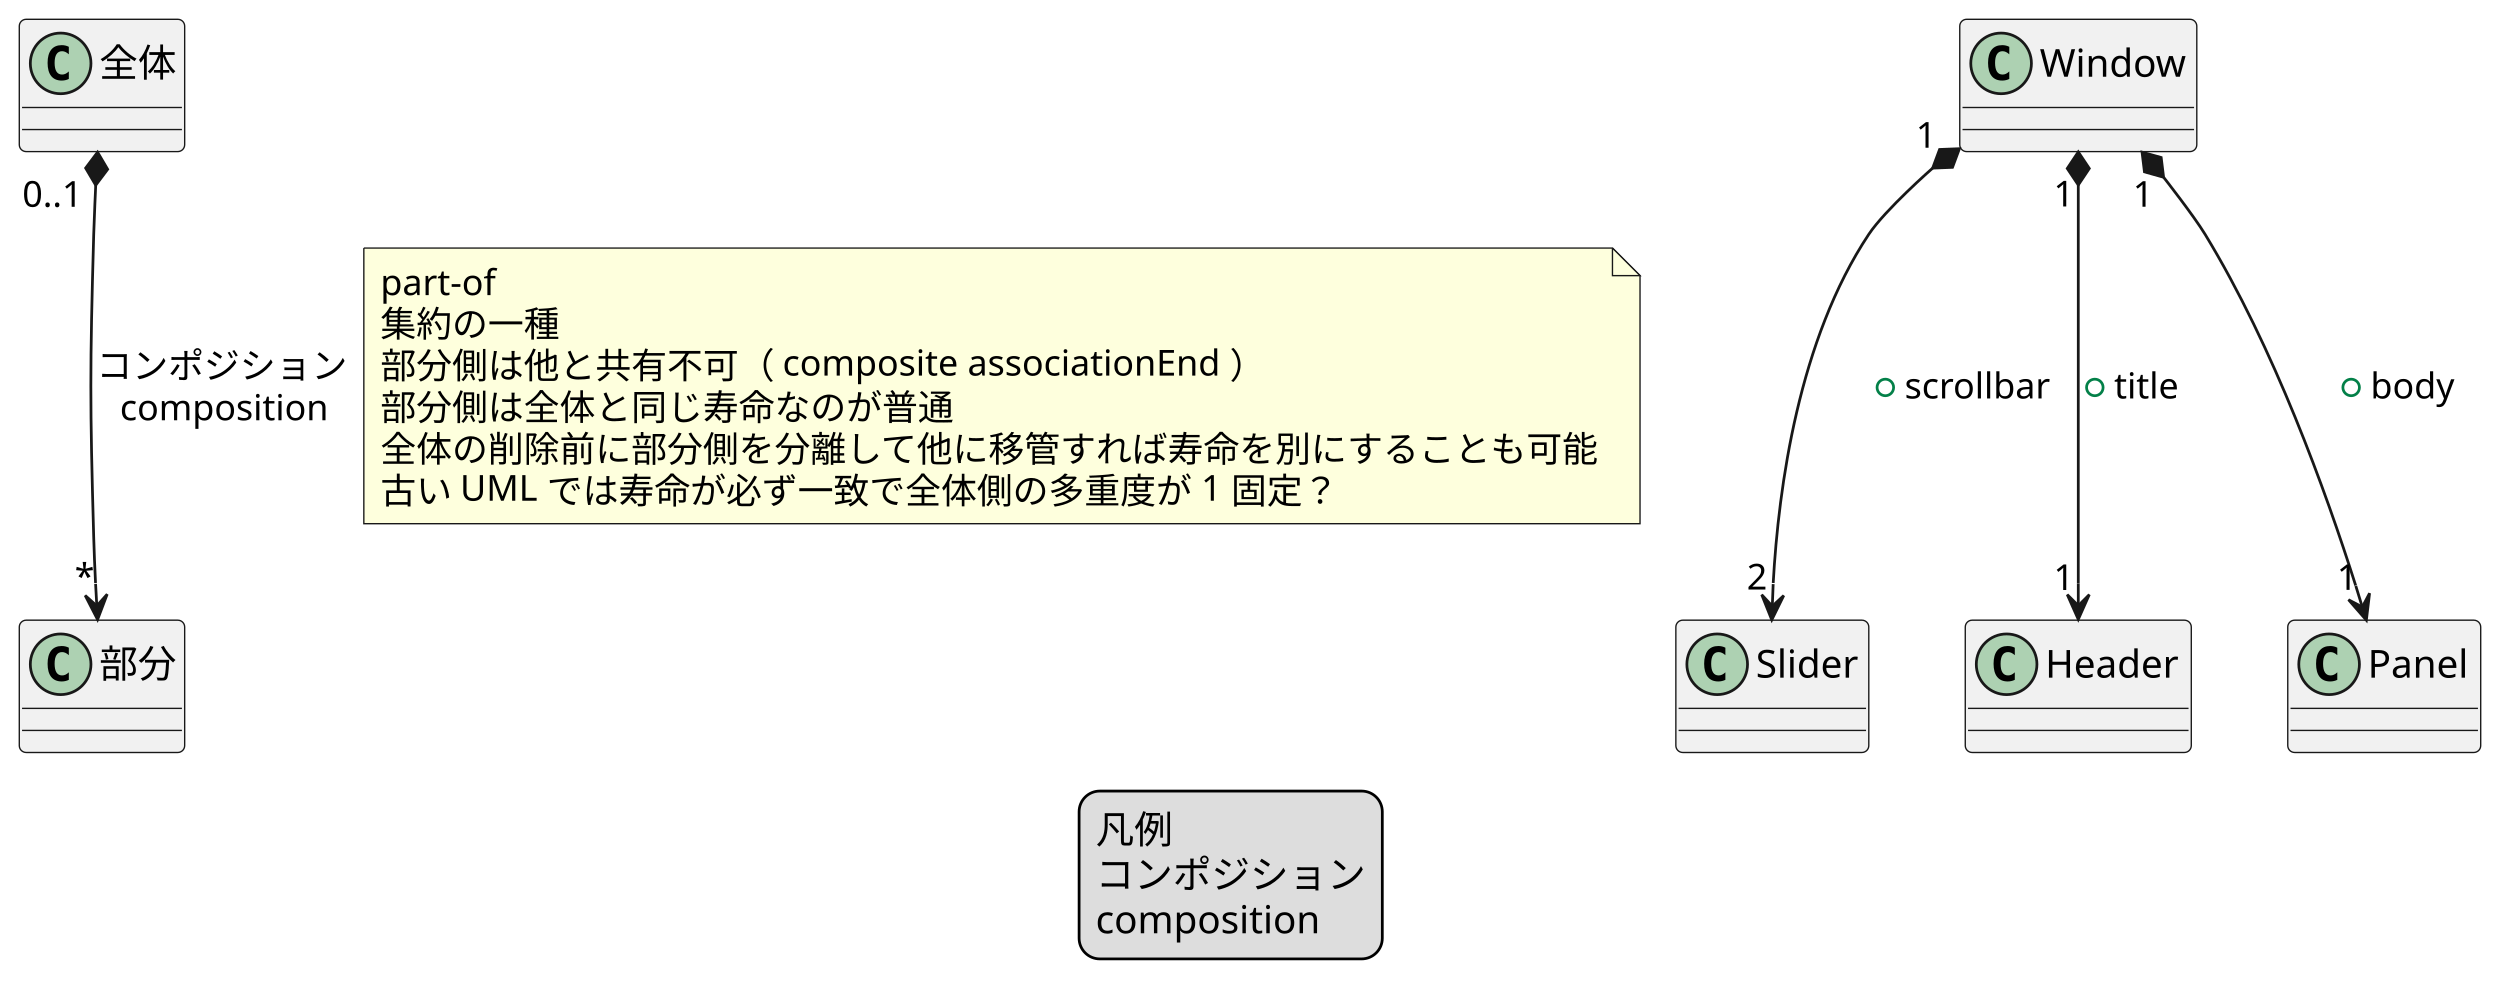
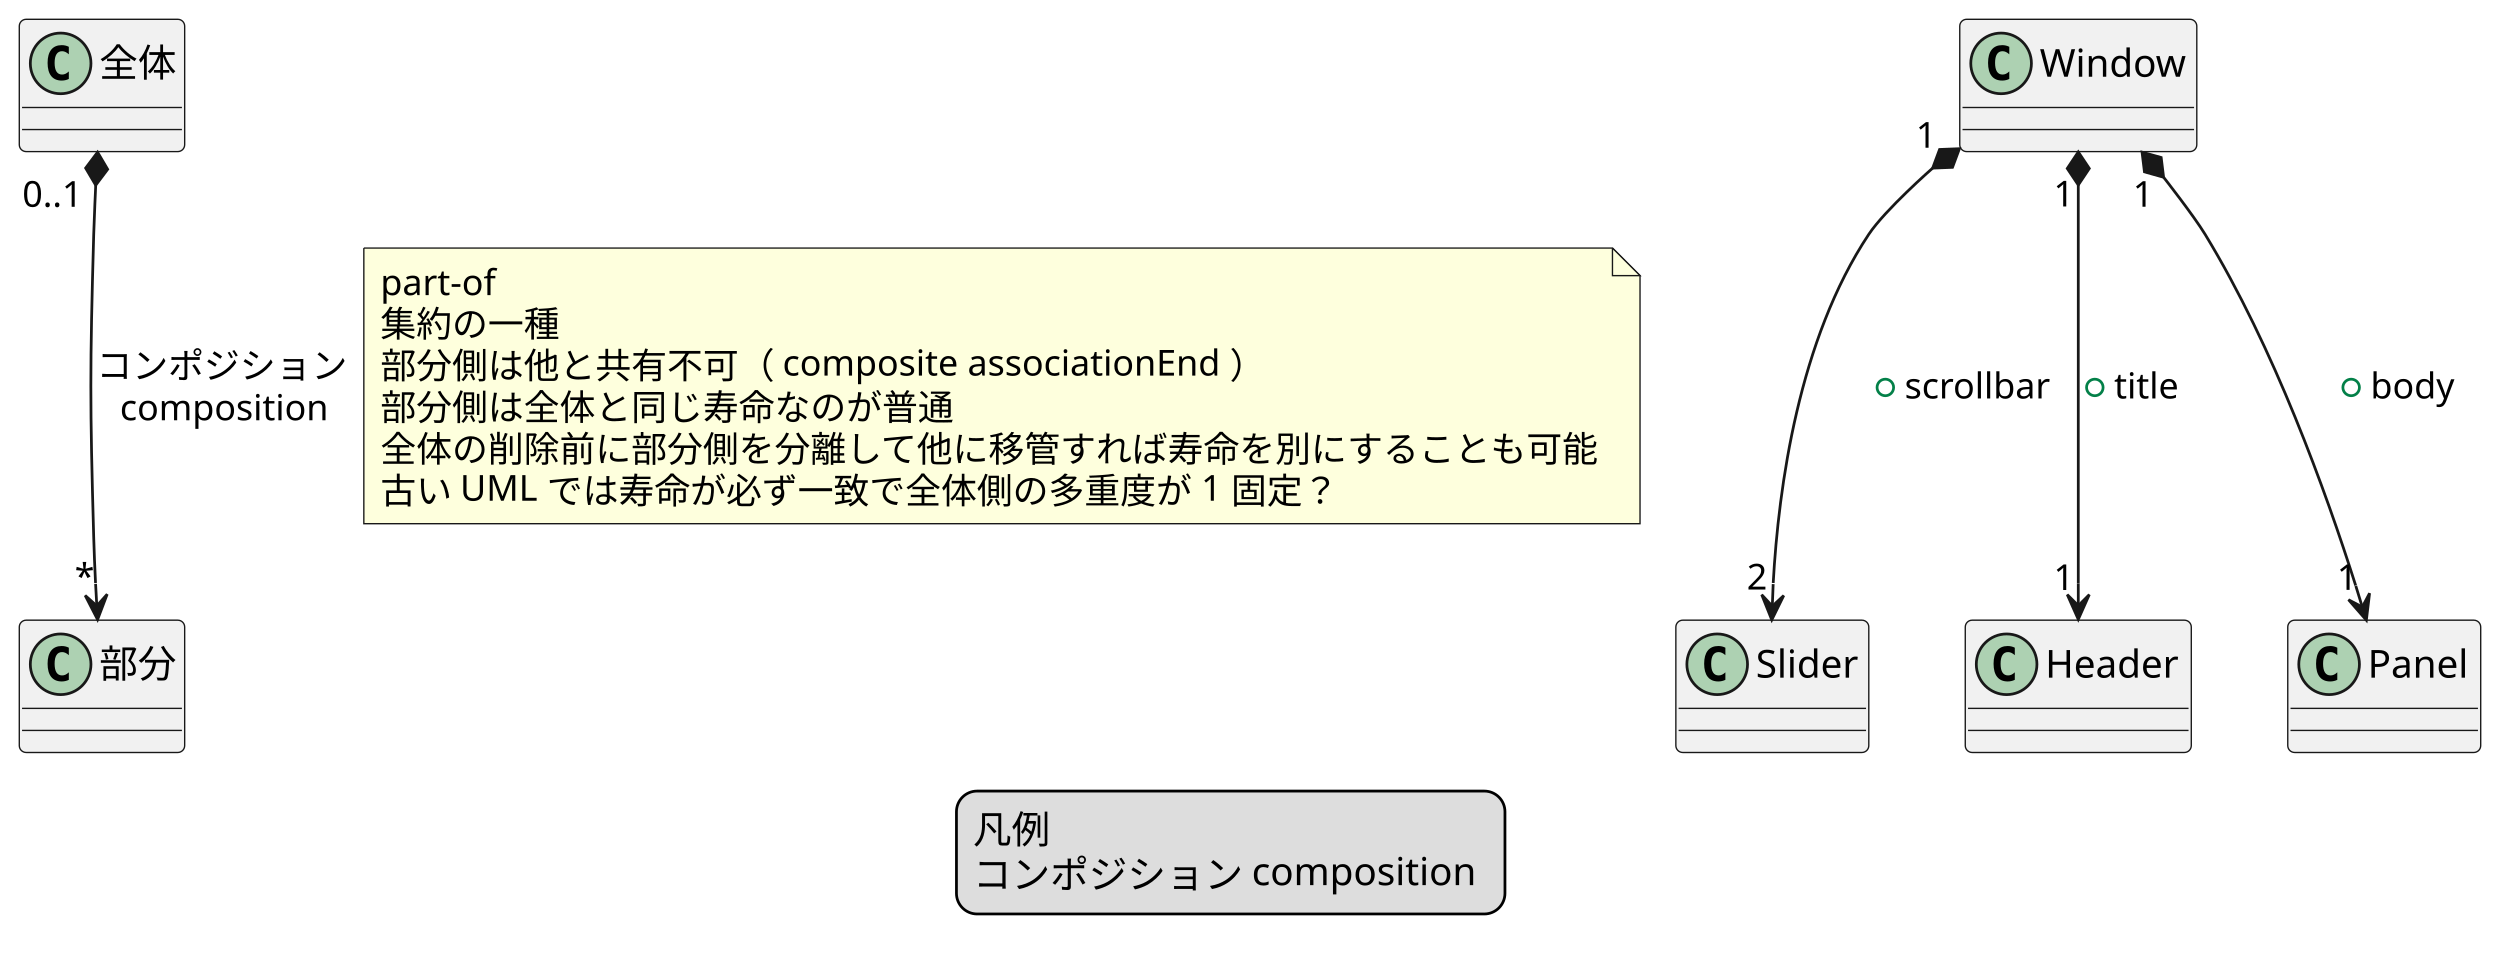
- <svg xmlns="http://www.w3.org/2000/svg" contentStyleType="text/css" height="363px" preserveAspectRatio="none" style="width:907px;height:363px;background:#FFFFFF;" version="1.1" viewBox="0 0 907 363" width="907px" zoomAndPan="magnify">
+ <svg xmlns="http://www.w3.org/2000/svg" contentStyleType="text/css" height="347px" preserveAspectRatio="none" style="width:907px;height:347px;background:#FFFFFF;" version="1.1" viewBox="0 0 907 347" width="907px" zoomAndPan="magnify">
  <defs />
  <g>
    <g id="elem_全体">
      <rect fill="#F1F1F1" height="48" id="全体" rx="2.5" ry="2.5" style="stroke:#181818;stroke-width:0.5;" width="60" x="7" y="7" />
      <ellipse cx="22" cy="23" fill="#ADD1B2" rx="11" ry="11" style="stroke:#181818;stroke-width:1.0;" />
      <path d="M24.969,28.641 Q24.391,28.938 23.75,29.078 Q23.109,29.234 22.406,29.234 Q19.906,29.234 18.578,27.594 Q17.266,25.938 17.266,22.812 Q17.266,19.688 18.578,18.031 Q19.906,16.375 22.406,16.375 Q23.109,16.375 23.75,16.531 Q24.406,16.688 24.969,16.984 L24.969,19.703 Q24.344,19.125 23.75,18.859 Q23.156,18.578 22.531,18.578 Q21.188,18.578 20.5,19.656 Q19.812,20.719 19.812,22.812 Q19.812,24.906 20.5,25.984 Q21.188,27.047 22.531,27.047 Q23.156,27.047 23.75,26.781 Q24.344,26.5 24.969,25.922 L24.969,28.641 Z " fill="#000000" />
      <text fill="#000000" font-family="sans-serif" font-size="14" lengthAdjust="spacing" textLength="28" x="36" y="27.847">全体</text>
      <line style="stroke:#181818;stroke-width:0.5;" x1="8" x2="66" y1="39" y2="39" />
      <line style="stroke:#181818;stroke-width:0.5;" x1="8" x2="66" y1="47" y2="47" />
    </g>
    <g id="elem_部分">
      <rect fill="#F1F1F1" height="48" id="部分" rx="2.5" ry="2.5" style="stroke:#181818;stroke-width:0.5;" width="60" x="7" y="225" />
      <ellipse cx="22" cy="241" fill="#ADD1B2" rx="11" ry="11" style="stroke:#181818;stroke-width:1.0;" />
      <path d="M24.969,246.641 Q24.391,246.938 23.75,247.078 Q23.109,247.234 22.406,247.234 Q19.906,247.234 18.578,245.594 Q17.266,243.938 17.266,240.812 Q17.266,237.688 18.578,236.031 Q19.906,234.375 22.406,234.375 Q23.109,234.375 23.75,234.531 Q24.406,234.688 24.969,234.984 L24.969,237.703 Q24.344,237.125 23.75,236.859 Q23.156,236.578 22.531,236.578 Q21.188,236.578 20.5,237.656 Q19.812,238.719 19.812,240.812 Q19.812,242.906 20.5,243.984 Q21.188,245.047 22.531,245.047 Q23.156,245.047 23.75,244.781 Q24.344,244.5 24.969,243.922 L24.969,246.641 Z " fill="#000000" />
      <text fill="#000000" font-family="sans-serif" font-size="14" lengthAdjust="spacing" textLength="28" x="36" y="245.847">部分</text>
      <line style="stroke:#181818;stroke-width:0.5;" x1="8" x2="66" y1="257" y2="257" />
      <line style="stroke:#181818;stroke-width:0.5;" x1="8" x2="66" y1="265" y2="265" />
    </g>
    <g id="elem_Window">
      <rect fill="#F1F1F1" height="48" id="Window" rx="2.5" ry="2.5" style="stroke:#181818;stroke-width:0.5;" width="86" x="711" y="7" />
      <ellipse cx="726" cy="23" fill="#ADD1B2" rx="11" ry="11" style="stroke:#181818;stroke-width:1.0;" />
      <path d="M728.969,28.641 Q728.391,28.938 727.75,29.078 Q727.109,29.234 726.406,29.234 Q723.906,29.234 722.578,27.594 Q721.266,25.938 721.266,22.812 Q721.266,19.688 722.578,18.031 Q723.906,16.375 726.406,16.375 Q727.109,16.375 727.75,16.531 Q728.406,16.688 728.969,16.984 L728.969,19.703 Q728.344,19.125 727.75,18.859 Q727.156,18.578 726.531,18.578 Q725.188,18.578 724.5,19.656 Q723.812,20.719 723.812,22.812 Q723.812,24.906 724.5,25.984 Q725.188,27.047 726.531,27.047 Q727.156,27.047 727.75,26.781 Q728.344,26.5 728.969,25.922 L728.969,28.641 Z " fill="#000000" />
      <text fill="#000000" font-family="sans-serif" font-size="14" lengthAdjust="spacing" textLength="54" x="740" y="27.847">Window</text>
      <line style="stroke:#181818;stroke-width:0.5;" x1="712" x2="796" y1="39" y2="39" />
      <line style="stroke:#181818;stroke-width:0.5;" x1="712" x2="796" y1="47" y2="47" />
    </g>
    <g id="elem_Slider">
      <rect fill="#F1F1F1" height="48" id="Slider" rx="2.5" ry="2.5" style="stroke:#181818;stroke-width:0.5;" width="70" x="608" y="225" />
      <ellipse cx="623" cy="241" fill="#ADD1B2" rx="11" ry="11" style="stroke:#181818;stroke-width:1.0;" />
      <path d="M625.969,246.641 Q625.391,246.938 624.75,247.078 Q624.109,247.234 623.406,247.234 Q620.906,247.234 619.578,245.594 Q618.266,243.938 618.266,240.812 Q618.266,237.688 619.578,236.031 Q620.906,234.375 623.406,234.375 Q624.109,234.375 624.75,234.531 Q625.406,234.688 625.969,234.984 L625.969,237.703 Q625.344,237.125 624.75,236.859 Q624.156,236.578 623.531,236.578 Q622.188,236.578 621.5,237.656 Q620.812,238.719 620.812,240.812 Q620.812,242.906 621.5,243.984 Q622.188,245.047 623.531,245.047 Q624.156,245.047 624.75,244.781 Q625.344,244.5 625.969,243.922 L625.969,246.641 Z " fill="#000000" />
      <text fill="#000000" font-family="sans-serif" font-size="14" lengthAdjust="spacing" textLength="38" x="637" y="245.847">Slider</text>
      <line style="stroke:#181818;stroke-width:0.5;" x1="609" x2="677" y1="257" y2="257" />
      <line style="stroke:#181818;stroke-width:0.5;" x1="609" x2="677" y1="265" y2="265" />
    </g>
    <g id="elem_Header">
      <rect fill="#F1F1F1" height="48" id="Header" rx="2.5" ry="2.5" style="stroke:#181818;stroke-width:0.5;" width="82" x="713" y="225" />
      <ellipse cx="728" cy="241" fill="#ADD1B2" rx="11" ry="11" style="stroke:#181818;stroke-width:1.0;" />
      <path d="M730.969,246.641 Q730.391,246.938 729.75,247.078 Q729.109,247.234 728.406,247.234 Q725.906,247.234 724.578,245.594 Q723.266,243.938 723.266,240.812 Q723.266,237.688 724.578,236.031 Q725.906,234.375 728.406,234.375 Q729.109,234.375 729.75,234.531 Q730.406,234.688 730.969,234.984 L730.969,237.703 Q730.344,237.125 729.75,236.859 Q729.156,236.578 728.531,236.578 Q727.188,236.578 726.5,237.656 Q725.812,238.719 725.812,240.812 Q725.812,242.906 726.5,243.984 Q727.188,245.047 728.531,245.047 Q729.156,245.047 729.75,244.781 Q730.344,244.5 730.969,243.922 L730.969,246.641 Z " fill="#000000" />
      <text fill="#000000" font-family="sans-serif" font-size="14" lengthAdjust="spacing" textLength="50" x="742" y="245.847">Header</text>
      <line style="stroke:#181818;stroke-width:0.5;" x1="714" x2="794" y1="257" y2="257" />
      <line style="stroke:#181818;stroke-width:0.5;" x1="714" x2="794" y1="265" y2="265" />
    </g>
    <g id="elem_Panel">
      <rect fill="#F1F1F1" height="48" id="Panel" rx="2.5" ry="2.5" style="stroke:#181818;stroke-width:0.5;" width="70" x="830" y="225" />
      <ellipse cx="845" cy="241" fill="#ADD1B2" rx="11" ry="11" style="stroke:#181818;stroke-width:1.0;" />
      <path d="M847.969,246.641 Q847.391,246.938 846.75,247.078 Q846.109,247.234 845.406,247.234 Q842.906,247.234 841.578,245.594 Q840.266,243.938 840.266,240.812 Q840.266,237.688 841.578,236.031 Q842.906,234.375 845.406,234.375 Q846.109,234.375 846.75,234.531 Q847.406,234.688 847.969,234.984 L847.969,237.703 Q847.344,237.125 846.75,236.859 Q846.156,236.578 845.531,236.578 Q844.188,236.578 843.5,237.656 Q842.812,238.719 842.812,240.812 Q842.812,242.906 843.5,243.984 Q844.188,245.047 845.531,245.047 Q846.156,245.047 846.75,244.781 Q847.344,244.5 847.969,243.922 L847.969,246.641 Z " fill="#000000" />
      <text fill="#000000" font-family="sans-serif" font-size="14" lengthAdjust="spacing" textLength="38" x="859" y="245.847">Panel</text>
      <line style="stroke:#181818;stroke-width:0.5;" x1="831" x2="899" y1="257" y2="257" />
      <line style="stroke:#181818;stroke-width:0.5;" x1="831" x2="899" y1="265" y2="265" />
    </g>
    <g id="link_全体_部分">
-       <path codeLine="7" d="M34.727,67.191 C34.727,67.191 34.15,79.66 34,85 C32.62,133.87 32.62,146.13 34,195 C34.15,200.34 34.39,205.98 34.66,211.51 " fill="none" id="全体-部分" style="stroke:#181818;stroke-width:1.0;" />
+       <path codeLine="6" d="M34.727,67.191 C34.727,67.191 34.15,79.66 34,85 C32.62,133.87 32.62,146.13 34,195 C34.15,200.34 34.39,205.98 34.66,211.51 " fill="none" id="全体-部分" style="stroke:#181818;stroke-width:1.0;" />
      <polygon fill="#181818" points="35.4,224.79,38.889,215.58,35.12,219.798,30.902,216.029,35.4,224.79" style="stroke:#181818;stroke-width:1.0;" />
      <line style="stroke:#181818;stroke-width:1.0;" x1="35.12" x2="34.68" y1="219.798" y2="211.815" />
      <polygon fill="#181818" points="35.4,55.21,31.07,60.976,34.727,67.191,39.057,61.425,35.4,55.21" style="stroke:#181818;stroke-width:1.0;" />
      <text fill="#000000" font-family="sans-serif" font-size="13" lengthAdjust="spacing" textLength="91" x="35" y="137.333">コンポジション</text>
      <text fill="#000000" font-family="sans-serif" font-size="13" lengthAdjust="spacing" textLength="78" x="43.5" y="152.465">composition</text>
      <path d="M132,90 L132,190 L595,190 L595,100 L585,90 L132,90 " fill="#FEFFDD" style="stroke:#181818;stroke-width:0.5;" />
      <path d="M585,90 L585,100 L595,100 L585,90 " fill="#FEFFDD" style="stroke:#181818;stroke-width:0.5;" />
      <text fill="#000000" font-family="sans-serif" font-size="13" lengthAdjust="spacing" textLength="43" x="138" y="107.067">part-of</text>
      <text fill="#000000" font-family="sans-serif" font-size="13" lengthAdjust="spacing" textLength="65" x="138" y="122.2">集約の一種</text>
      <text fill="#000000" font-family="sans-serif" font-size="13" lengthAdjust="spacing" textLength="331" x="138" y="137.333">部分側は他と共有不可（ composite associationEnd ）</text>
      <text fill="#000000" font-family="sans-serif" font-size="13" lengthAdjust="spacing" textLength="208" x="138" y="152.465">部分側は全体と同じ寿命なのが普通</text>
      <text fill="#000000" font-family="sans-serif" font-size="13" lengthAdjust="spacing" textLength="442" x="138" y="167.598">全体の削除前に部分側を分離して他に移管すれば寿命を別にすることも可能</text>
      <text fill="#000000" font-family="sans-serif" font-size="13" lengthAdjust="spacing" textLength="351" x="138" y="182.731">古い UML では寿命が必ず一致で全体側の多重度が 1 固定？</text>
      <text fill="#000000" font-family="sans-serif" font-size="13" lengthAdjust="spacing" textLength="24" x="8.085" y="75.022">0..1</text>
      <text fill="#000000" font-family="sans-serif" font-size="13" lengthAdjust="spacing" textLength="7" x="27.093" y="213.748">*</text>
    </g>
    <g id="link_Window_Slider">
-       <path codeLine="17" d="M701.163,60.991 C701.163,60.991 683.89,76.14 678,85 C652.65,123.13 645.27,176.38 643.32,211.51 " fill="none" id="Window-Slider" style="stroke:#181818;stroke-width:1.0;" />
+       <path codeLine="16" d="M701.163,60.991 C701.163,60.991 683.89,76.14 678,85 C652.65,123.13 645.27,176.38 643.32,211.51 " fill="none" id="Window-Slider" style="stroke:#181818;stroke-width:1.0;" />
      <polygon fill="#181818" points="642.8,224.9,647.143,216.061,642.992,219.904,639.149,215.753,642.8,224.9" style="stroke:#181818;stroke-width:1.0;" />
      <line style="stroke:#181818;stroke-width:1.0;" x1="642.992" x2="643.305" y1="219.904" y2="211.915" />
      <polygon fill="#181818" points="710.88,53.95,703.674,54.231,701.163,60.991,708.368,60.709,710.88,53.95" style="stroke:#181818;stroke-width:1.0;" />
      <ellipse cx="684" cy="140.566" fill="none" rx="3" ry="3" style="stroke:#038048;stroke-width:1.0;" />
      <text fill="#000000" font-family="sans-serif" font-size="13" lengthAdjust="spacing" textLength="54" x="691" y="144.567">scrollbar</text>
      <text fill="#000000" font-family="sans-serif" font-size="13" lengthAdjust="spacing" textLength="8" x="695.076" y="53.587">1</text>
      <text fill="#000000" font-family="sans-serif" font-size="13" lengthAdjust="spacing" textLength="8" x="633.724" y="213.886">2</text>
    </g>
    <g id="link_Window_Header">
-       <path codeLine="18" d="M754,67.12 C754,67.12 754,171.76 754,211.68 " fill="none" id="Window-Header" style="stroke:#181818;stroke-width:1.0;" />
+       <path codeLine="17" d="M754,67.12 C754,67.12 754,171.76 754,211.68 " fill="none" id="Window-Header" style="stroke:#181818;stroke-width:1.0;" />
      <polygon fill="#181818" points="754,224.72,758,215.72,754,219.72,750,215.72,754,224.72" style="stroke:#181818;stroke-width:1.0;" />
      <line style="stroke:#181818;stroke-width:1.0;" x1="754" x2="754" y1="219.72" y2="211.72" />
      <polygon fill="#181818" points="754,55.12,750,61.12,754,67.12,758,61.12,754,55.12" style="stroke:#181818;stroke-width:1.0;" />
      <ellipse cx="760" cy="140.566" fill="none" rx="3" ry="3" style="stroke:#038048;stroke-width:1.0;" />
      <text fill="#000000" font-family="sans-serif" font-size="13" lengthAdjust="spacing" textLength="24" x="767" y="144.567">title</text>
      <text fill="#000000" font-family="sans-serif" font-size="13" lengthAdjust="spacing" textLength="8" x="745.025" y="74.91">1</text>
      <text fill="#000000" font-family="sans-serif" font-size="13" lengthAdjust="spacing" textLength="8" x="745.025" y="214.057">1</text>
    </g>
    <g id="link_Window_Panel">
-       <path codeLine="19" d="M784.951,64.301 C784.951,64.301 795.9,78.27 800,85 C824.98,126 843.83,178.29 854.64,212.43 " fill="none" id="Window-Panel" style="stroke:#181818;stroke-width:1.0;" />
+       <path codeLine="18" d="M784.951,64.301 C784.951,64.301 795.9,78.27 800,85 C824.98,126 843.83,178.29 854.64,212.43 " fill="none" id="Window-Panel" style="stroke:#181818;stroke-width:1.0;" />
      <polygon fill="#181818" points="858.51,225,859.68,215.221,857.037,220.222,852.035,217.578,858.51,225" style="stroke:#181818;stroke-width:1.0;" />
      <line style="stroke:#181818;stroke-width:1.0;" x1="857.037" x2="854.685" y1="220.222" y2="212.57" />
      <polygon fill="#181818" points="777.13,55.2,778.007,62.358,784.951,64.301,784.074,57.143,777.13,55.2" style="stroke:#181818;stroke-width:1.0;" />
      <ellipse cx="853" cy="140.566" fill="none" rx="3" ry="3" style="stroke:#038048;stroke-width:1.0;" />
      <text fill="#000000" font-family="sans-serif" font-size="13" lengthAdjust="spacing" textLength="31" x="860" y="144.567">body</text>
      <text fill="#000000" font-family="sans-serif" font-size="13" lengthAdjust="spacing" textLength="8" x="773.793" y="75.01">1</text>
      <text fill="#000000" font-family="sans-serif" font-size="13" lengthAdjust="spacing" textLength="8" x="847.822" y="214.012">1</text>
    </g>
-     <rect fill="#DDDDDD" height="60.891" rx="7.5" ry="7.5" style="stroke:#000000;stroke-width:1.0;" width="110" x="391.5" y="287" />
-     <text fill="#000000" font-family="sans-serif" font-size="14" lengthAdjust="spacing" textLength="28" x="397.5" y="305.995">凡例</text>
-     <text fill="#000000" font-family="sans-serif" font-size="14" lengthAdjust="spacing" textLength="98" x="397.5" y="322.292">コンポジション</text>
-     <text fill="#000000" font-family="sans-serif" font-size="14" lengthAdjust="spacing" textLength="85" x="397.5" y="338.589">composition</text>
+     <rect fill="#DDDDDD" height="44.594" rx="7.5" ry="7.5" style="stroke:#000000;stroke-width:1.0;" width="199" x="347" y="287" />
+     <text fill="#000000" font-family="sans-serif" font-size="14" lengthAdjust="spacing" textLength="28" x="353" y="305.995">凡例</text>
+     <text fill="#000000" font-family="sans-serif" font-size="14" lengthAdjust="spacing" textLength="187" x="353" y="322.292">コンポジション composition</text>
  </g>
</svg>
